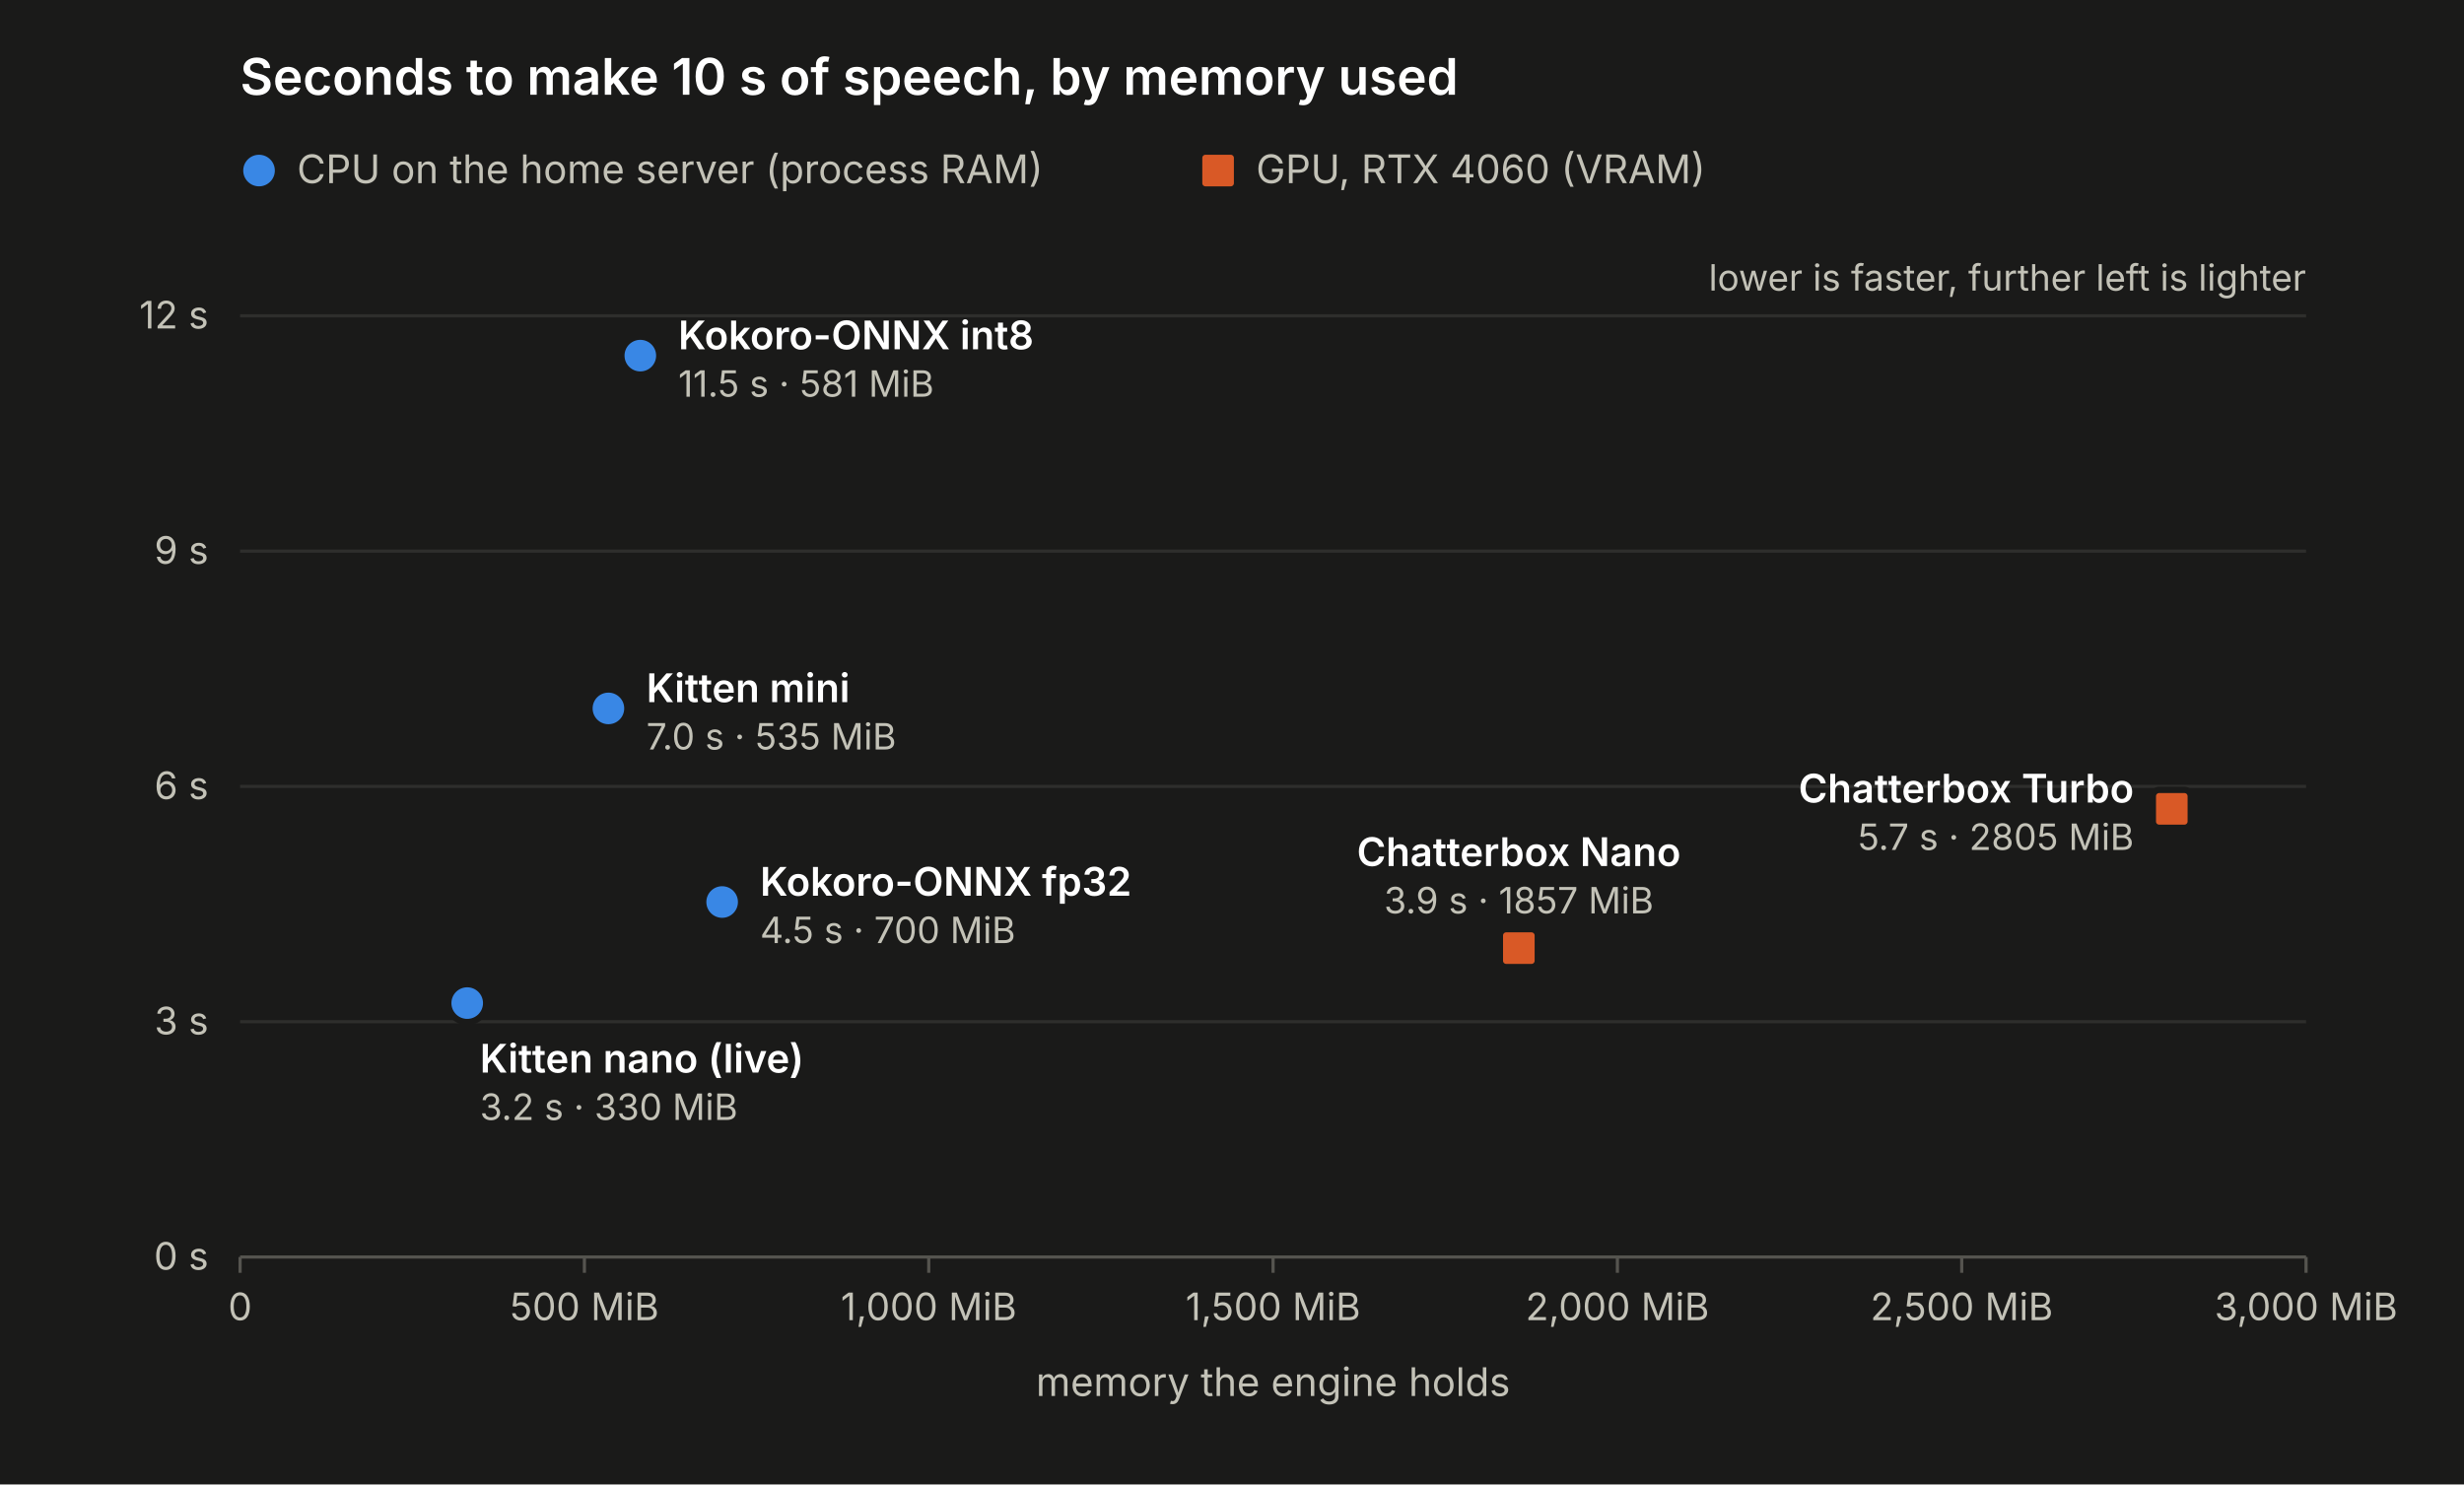
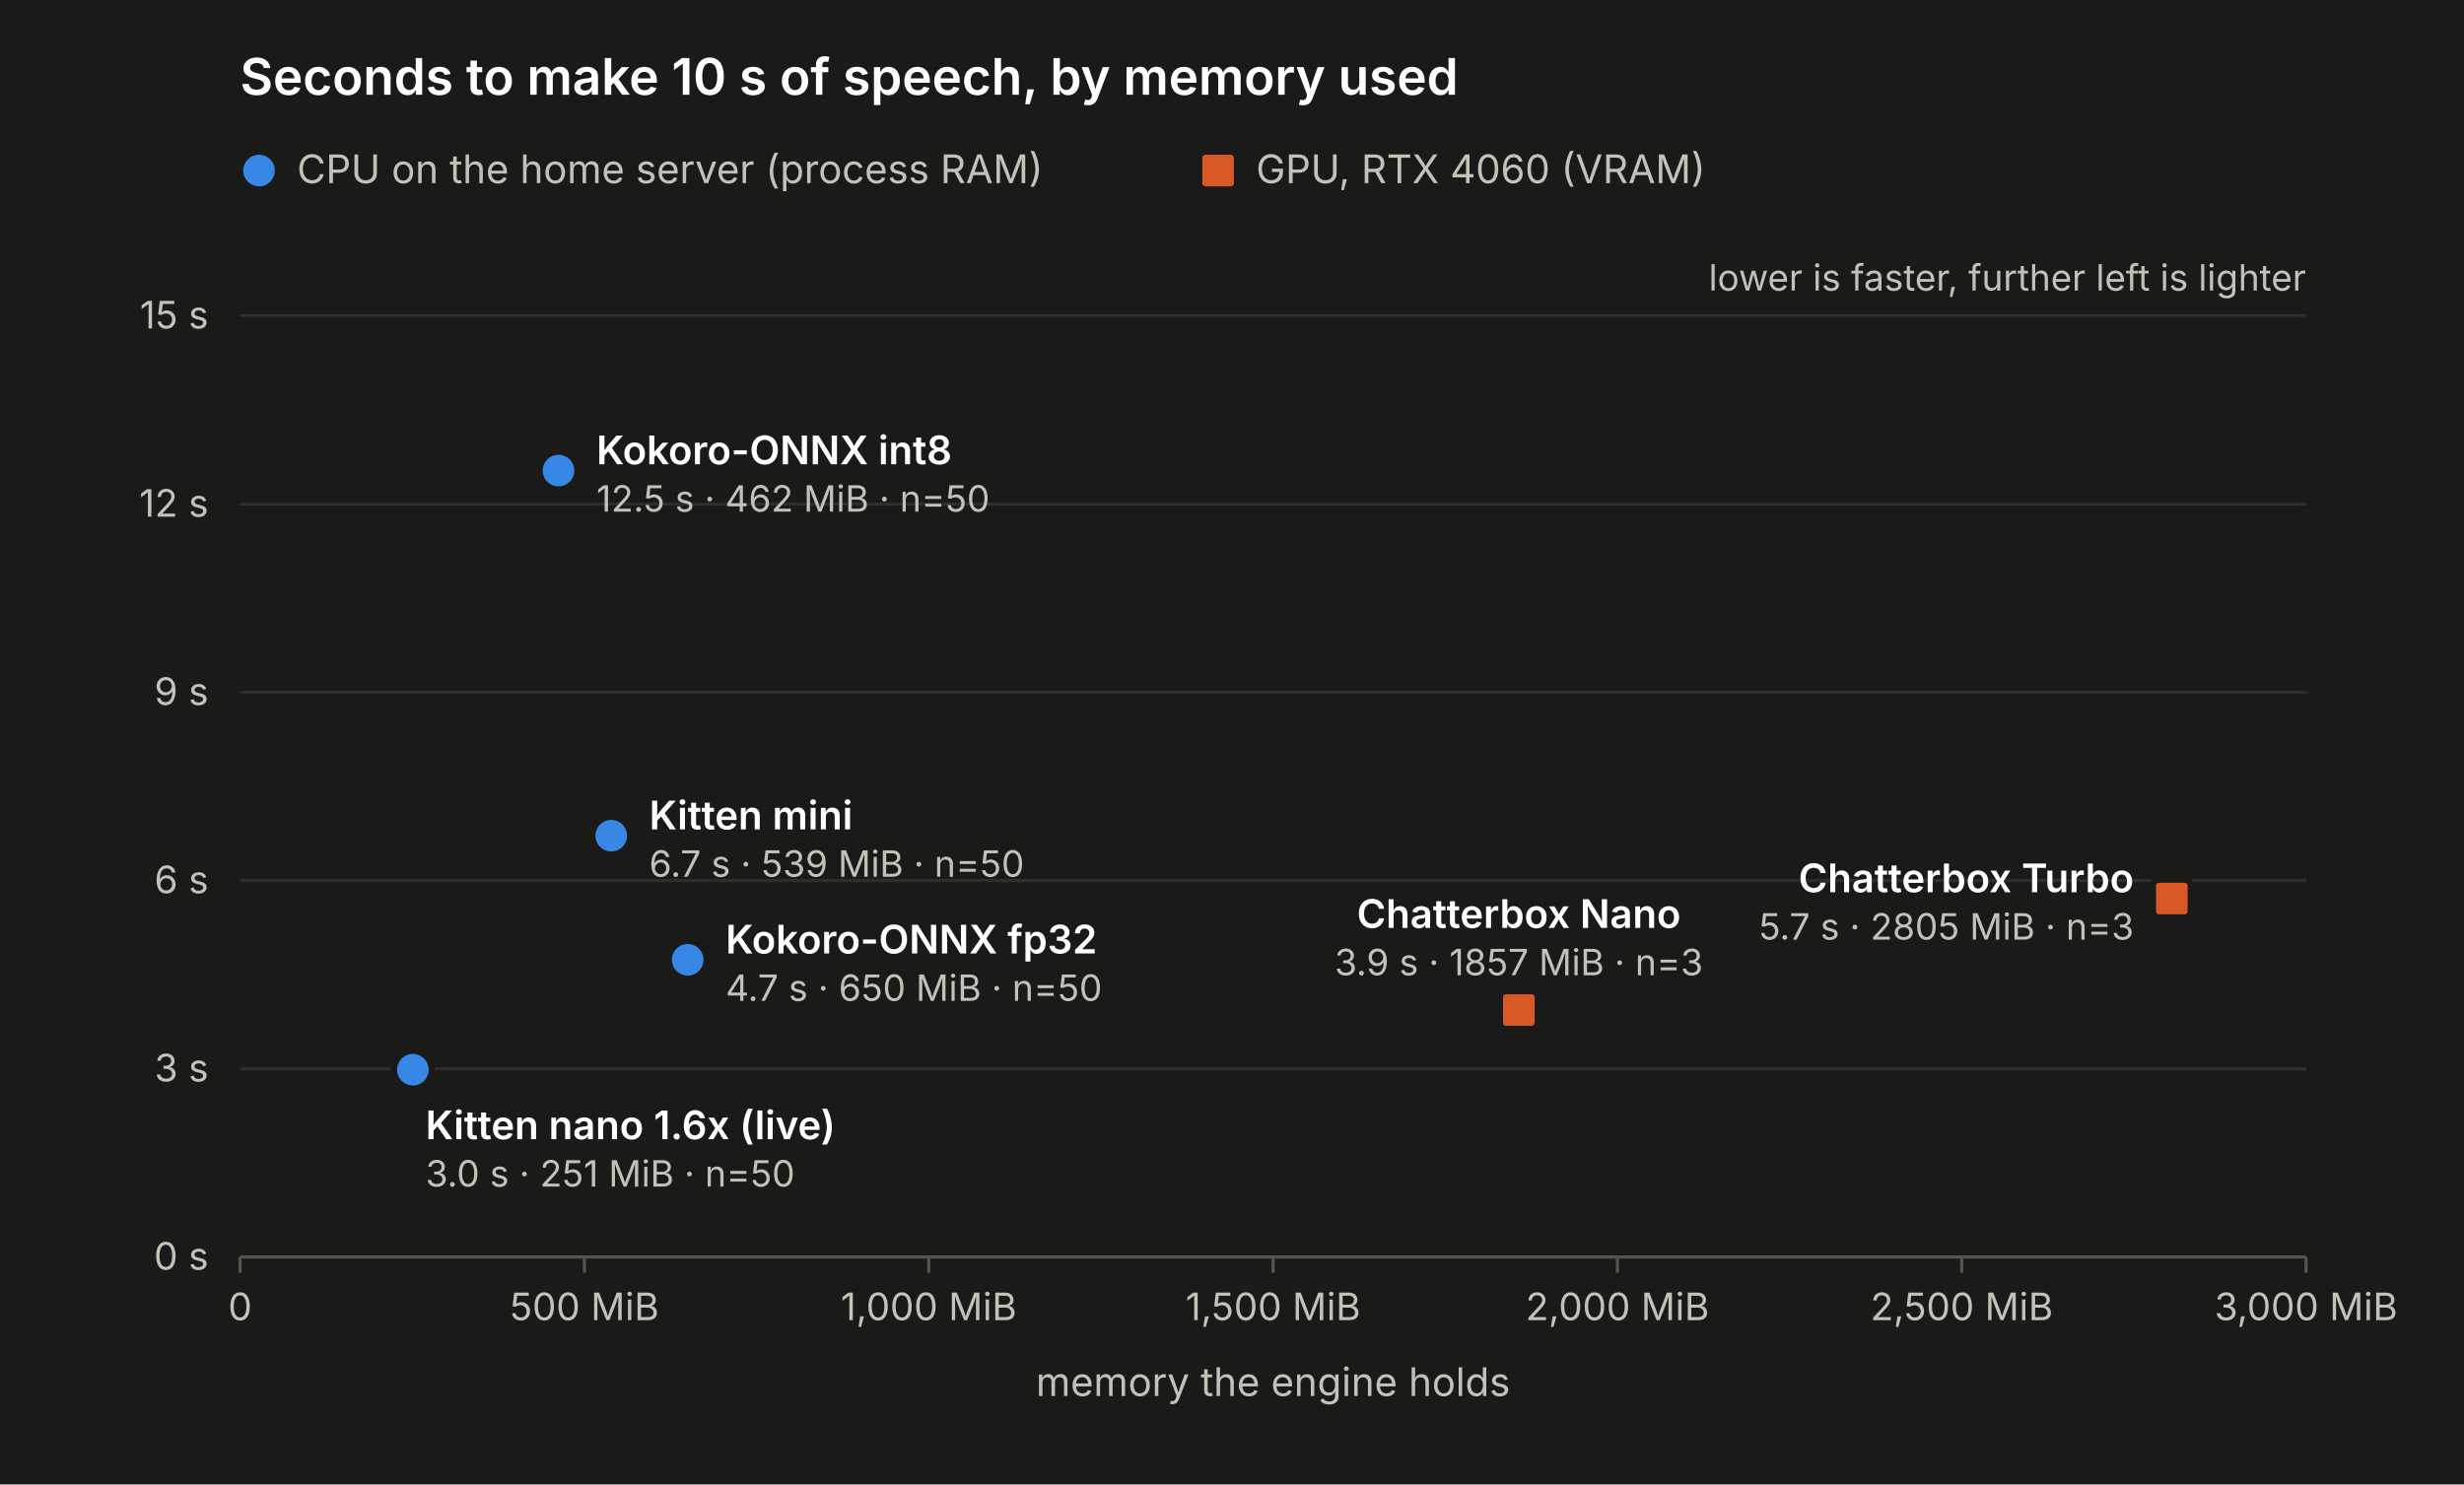
<svg xmlns="http://www.w3.org/2000/svg" viewBox="0 0 780 470" width="780" height="470" role="img" aria-labelledby="t d" font-family="system-ui, -apple-system, Segoe UI, sans-serif">
  <rect width="780" height="470" fill="#1a1a19" />
  <text x="76" y="30" font-size="16" font-weight="600" fill="#ffffff">Seconds to make 10 s of speech, by memory used</text>
  <circle cx="82.0" cy="54.0" r="6" fill="#3987e5" stroke="#1a1a19" stroke-width="2" />
  <text x="94" y="58" font-size="12.5" fill="#c3c2b7">CPU on the home server (process RAM)</text>
  <rect x="379.6" y="48.0" width="12" height="12" rx="2" fill="#d95926" stroke="#1a1a19" stroke-width="2" />
  <text x="397.6" y="58" font-size="12.5" fill="#c3c2b7">GPU, RTX 4060 (VRAM)</text>
  <line x1="76" x2="730" y1="398.0" y2="398.0" stroke="#55544f" stroke-width="1" />
  <text x="66" y="402.0" font-size="12" text-anchor="end" fill="#c3c2b7">0 s</text>
-   <line x1="76" x2="730" y1="323.5" y2="323.5" stroke="#2e2e2c" stroke-width="1" />
-   <text x="66" y="327.5" font-size="12" text-anchor="end" fill="#c3c2b7">3 s</text>
-   <line x1="76" x2="730" y1="249.0" y2="249.0" stroke="#2e2e2c" stroke-width="1" />
-   <text x="66" y="253.0" font-size="12" text-anchor="end" fill="#c3c2b7">6 s</text>
-   <line x1="76" x2="730" y1="174.5" y2="174.5" stroke="#2e2e2c" stroke-width="1" />
-   <text x="66" y="178.5" font-size="12" text-anchor="end" fill="#c3c2b7">9 s</text>
+   <line x1="76" x2="730" y1="338.4" y2="338.4" stroke="#2e2e2c" stroke-width="1" />
+   <text x="66" y="342.4" font-size="12" text-anchor="end" fill="#c3c2b7">3 s</text>
+   <line x1="76" x2="730" y1="278.8" y2="278.8" stroke="#2e2e2c" stroke-width="1" />
+   <text x="66" y="282.8" font-size="12" text-anchor="end" fill="#c3c2b7">6 s</text>
+   <line x1="76" x2="730" y1="219.2" y2="219.2" stroke="#2e2e2c" stroke-width="1" />
+   <text x="66" y="223.2" font-size="12" text-anchor="end" fill="#c3c2b7">9 s</text>
+   <line x1="76" x2="730" y1="159.6" y2="159.6" stroke="#2e2e2c" stroke-width="1" />
+   <text x="66" y="163.6" font-size="12" text-anchor="end" fill="#c3c2b7">12 s</text>
  <line x1="76" x2="730" y1="100.0" y2="100.0" stroke="#2e2e2c" stroke-width="1" />
-   <text x="66" y="104.0" font-size="12" text-anchor="end" fill="#c3c2b7">12 s</text>
+   <text x="66" y="104.0" font-size="12" text-anchor="end" fill="#c3c2b7">15 s</text>
  <line x1="76.0" x2="76.0" y1="398" y2="403" stroke="#55544f" />
  <text x="76.0" y="418" font-size="12" text-anchor="middle" fill="#c3c2b7">0</text>
  <line x1="185.0" x2="185.0" y1="398" y2="403" stroke="#55544f" />
  <text x="185.0" y="418" font-size="12" text-anchor="middle" fill="#c3c2b7">500 MiB</text>
  <line x1="294.0" x2="294.0" y1="398" y2="403" stroke="#55544f" />
  <text x="294.0" y="418" font-size="12" text-anchor="middle" fill="#c3c2b7">1,000 MiB</text>
  <line x1="403.0" x2="403.0" y1="398" y2="403" stroke="#55544f" />
  <text x="403.0" y="418" font-size="12" text-anchor="middle" fill="#c3c2b7">1,500 MiB</text>
  <line x1="512.0" x2="512.0" y1="398" y2="403" stroke="#55544f" />
  <text x="512.0" y="418" font-size="12" text-anchor="middle" fill="#c3c2b7">2,000 MiB</text>
  <line x1="621.0" x2="621.0" y1="398" y2="403" stroke="#55544f" />
  <text x="621.0" y="418" font-size="12" text-anchor="middle" fill="#c3c2b7">2,500 MiB</text>
  <line x1="730.0" x2="730.0" y1="398" y2="403" stroke="#55544f" />
  <text x="730.0" y="418" font-size="12" text-anchor="middle" fill="#c3c2b7">3,000 MiB</text>
  <text x="403.0" y="442" font-size="12.5" text-anchor="middle" fill="#c3c2b7">memory the engine holds</text>
  <text x="730" y="92" font-size="11.5" text-anchor="end" fill="#c3c2b7">lower is faster, further left is lighter</text>
-   <circle cx="147.9" cy="317.6" r="6" fill="#3987e5" stroke="#1a1a19" stroke-width="2" />
-   <text x="151.9" y="339.6" font-size="12.5" font-weight="600" text-anchor="start" fill="#ffffff">Kitten nano (live)</text>
-   <text x="151.9" y="354.6" font-size="11.5" text-anchor="start" fill="#c3c2b7">3.2 s · 330 MiB</text>
-   <circle cx="192.6" cy="224.3" r="6" fill="#3987e5" stroke="#1a1a19" stroke-width="2" />
-   <text x="204.6" y="222.3" font-size="12.5" font-weight="600" text-anchor="start" fill="#ffffff">Kitten mini</text>
-   <text x="204.6" y="237.3" font-size="11.5" text-anchor="start" fill="#c3c2b7">7.0 s · 535 MiB</text>
-   <circle cx="202.7" cy="112.6" r="6" fill="#3987e5" stroke="#1a1a19" stroke-width="2" />
-   <text x="214.7" y="110.6" font-size="12.5" font-weight="600" text-anchor="start" fill="#ffffff">Kokoro-ONNX int8</text>
-   <text x="214.7" y="125.6" font-size="11.5" text-anchor="start" fill="#c3c2b7">11.5 s · 581 MiB</text>
-   <circle cx="228.6" cy="285.6" r="6" fill="#3987e5" stroke="#1a1a19" stroke-width="2" />
-   <text x="240.6" y="283.6" font-size="12.5" font-weight="600" text-anchor="start" fill="#ffffff">Kokoro-ONNX fp32</text>
-   <text x="240.6" y="298.6" font-size="11.5" text-anchor="start" fill="#c3c2b7">4.5 s · 700 MiB</text>
-   <rect x="474.8" y="294.2" width="12" height="12" rx="2" fill="#d95926" stroke="#1a1a19" stroke-width="2" />
-   <text x="480.8" y="274.2" font-size="12.5" font-weight="600" text-anchor="middle" fill="#ffffff">Chatterbox Nano</text>
-   <text x="480.8" y="289.2" font-size="11.5" text-anchor="middle" fill="#c3c2b7">3.9 s · 1857 MiB</text>
-   <rect x="681.5" y="250.1" width="12" height="12" rx="2" fill="#d95926" stroke="#1a1a19" stroke-width="2" />
-   <text x="675.5" y="254.1" font-size="12.5" font-weight="600" text-anchor="end" fill="#ffffff">Chatterbox Turbo</text>
-   <text x="675.5" y="269.1" font-size="11.5" text-anchor="end" fill="#c3c2b7">5.7 s · 2805 MiB</text>
+   <rect x="474.8" y="313.8" width="12" height="12" rx="2" fill="#d95926" stroke="#1a1a19" stroke-width="2" />
+   <text x="480.8" y="293.8" font-size="12.5" font-weight="600" text-anchor="middle" fill="#ffffff">Chatterbox Nano</text>
+   <text x="480.8" y="308.8" font-size="11.5" text-anchor="middle" fill="#c3c2b7">3.9 s · 1857 MiB · n=3</text>
+   <rect x="681.5" y="278.5" width="12" height="12" rx="2" fill="#d95926" stroke="#1a1a19" stroke-width="2" />
+   <text x="675.5" y="282.5" font-size="12.5" font-weight="600" text-anchor="end" fill="#ffffff">Chatterbox Turbo</text>
+   <text x="675.5" y="297.5" font-size="11.5" text-anchor="end" fill="#c3c2b7">5.7 s · 2805 MiB · n=3</text>
+   <circle cx="193.5" cy="264.6" r="6" fill="#3987e5" stroke="#1a1a19" stroke-width="2" />
+   <text x="205.5" y="262.6" font-size="12.5" font-weight="600" text-anchor="start" fill="#ffffff">Kitten mini</text>
+   <text x="205.5" y="277.6" font-size="11.5" text-anchor="start" fill="#c3c2b7">6.7 s · 539 MiB · n=50</text>
+   <circle cx="130.7" cy="338.7" r="6" fill="#3987e5" stroke="#1a1a19" stroke-width="2" />
+   <text x="134.7" y="360.7" font-size="12.5" font-weight="600" text-anchor="start" fill="#ffffff">Kitten nano 1.6x (live)</text>
+   <text x="134.7" y="375.7" font-size="11.5" text-anchor="start" fill="#c3c2b7">3.0 s · 251 MiB · n=50</text>
+   <circle cx="217.7" cy="303.9" r="6" fill="#3987e5" stroke="#1a1a19" stroke-width="2" />
+   <text x="229.7" y="301.9" font-size="12.5" font-weight="600" text-anchor="start" fill="#ffffff">Kokoro-ONNX fp32</text>
+   <text x="229.7" y="316.9" font-size="11.5" text-anchor="start" fill="#c3c2b7">4.7 s · 650 MiB · n=50</text>
+   <circle cx="176.8" cy="149.0" r="6" fill="#3987e5" stroke="#1a1a19" stroke-width="2" />
+   <text x="188.8" y="147.0" font-size="12.5" font-weight="600" text-anchor="start" fill="#ffffff">Kokoro-ONNX int8</text>
+   <text x="188.8" y="162.0" font-size="11.5" text-anchor="start" fill="#c3c2b7">12.5 s · 462 MiB · n=50</text>
</svg>
